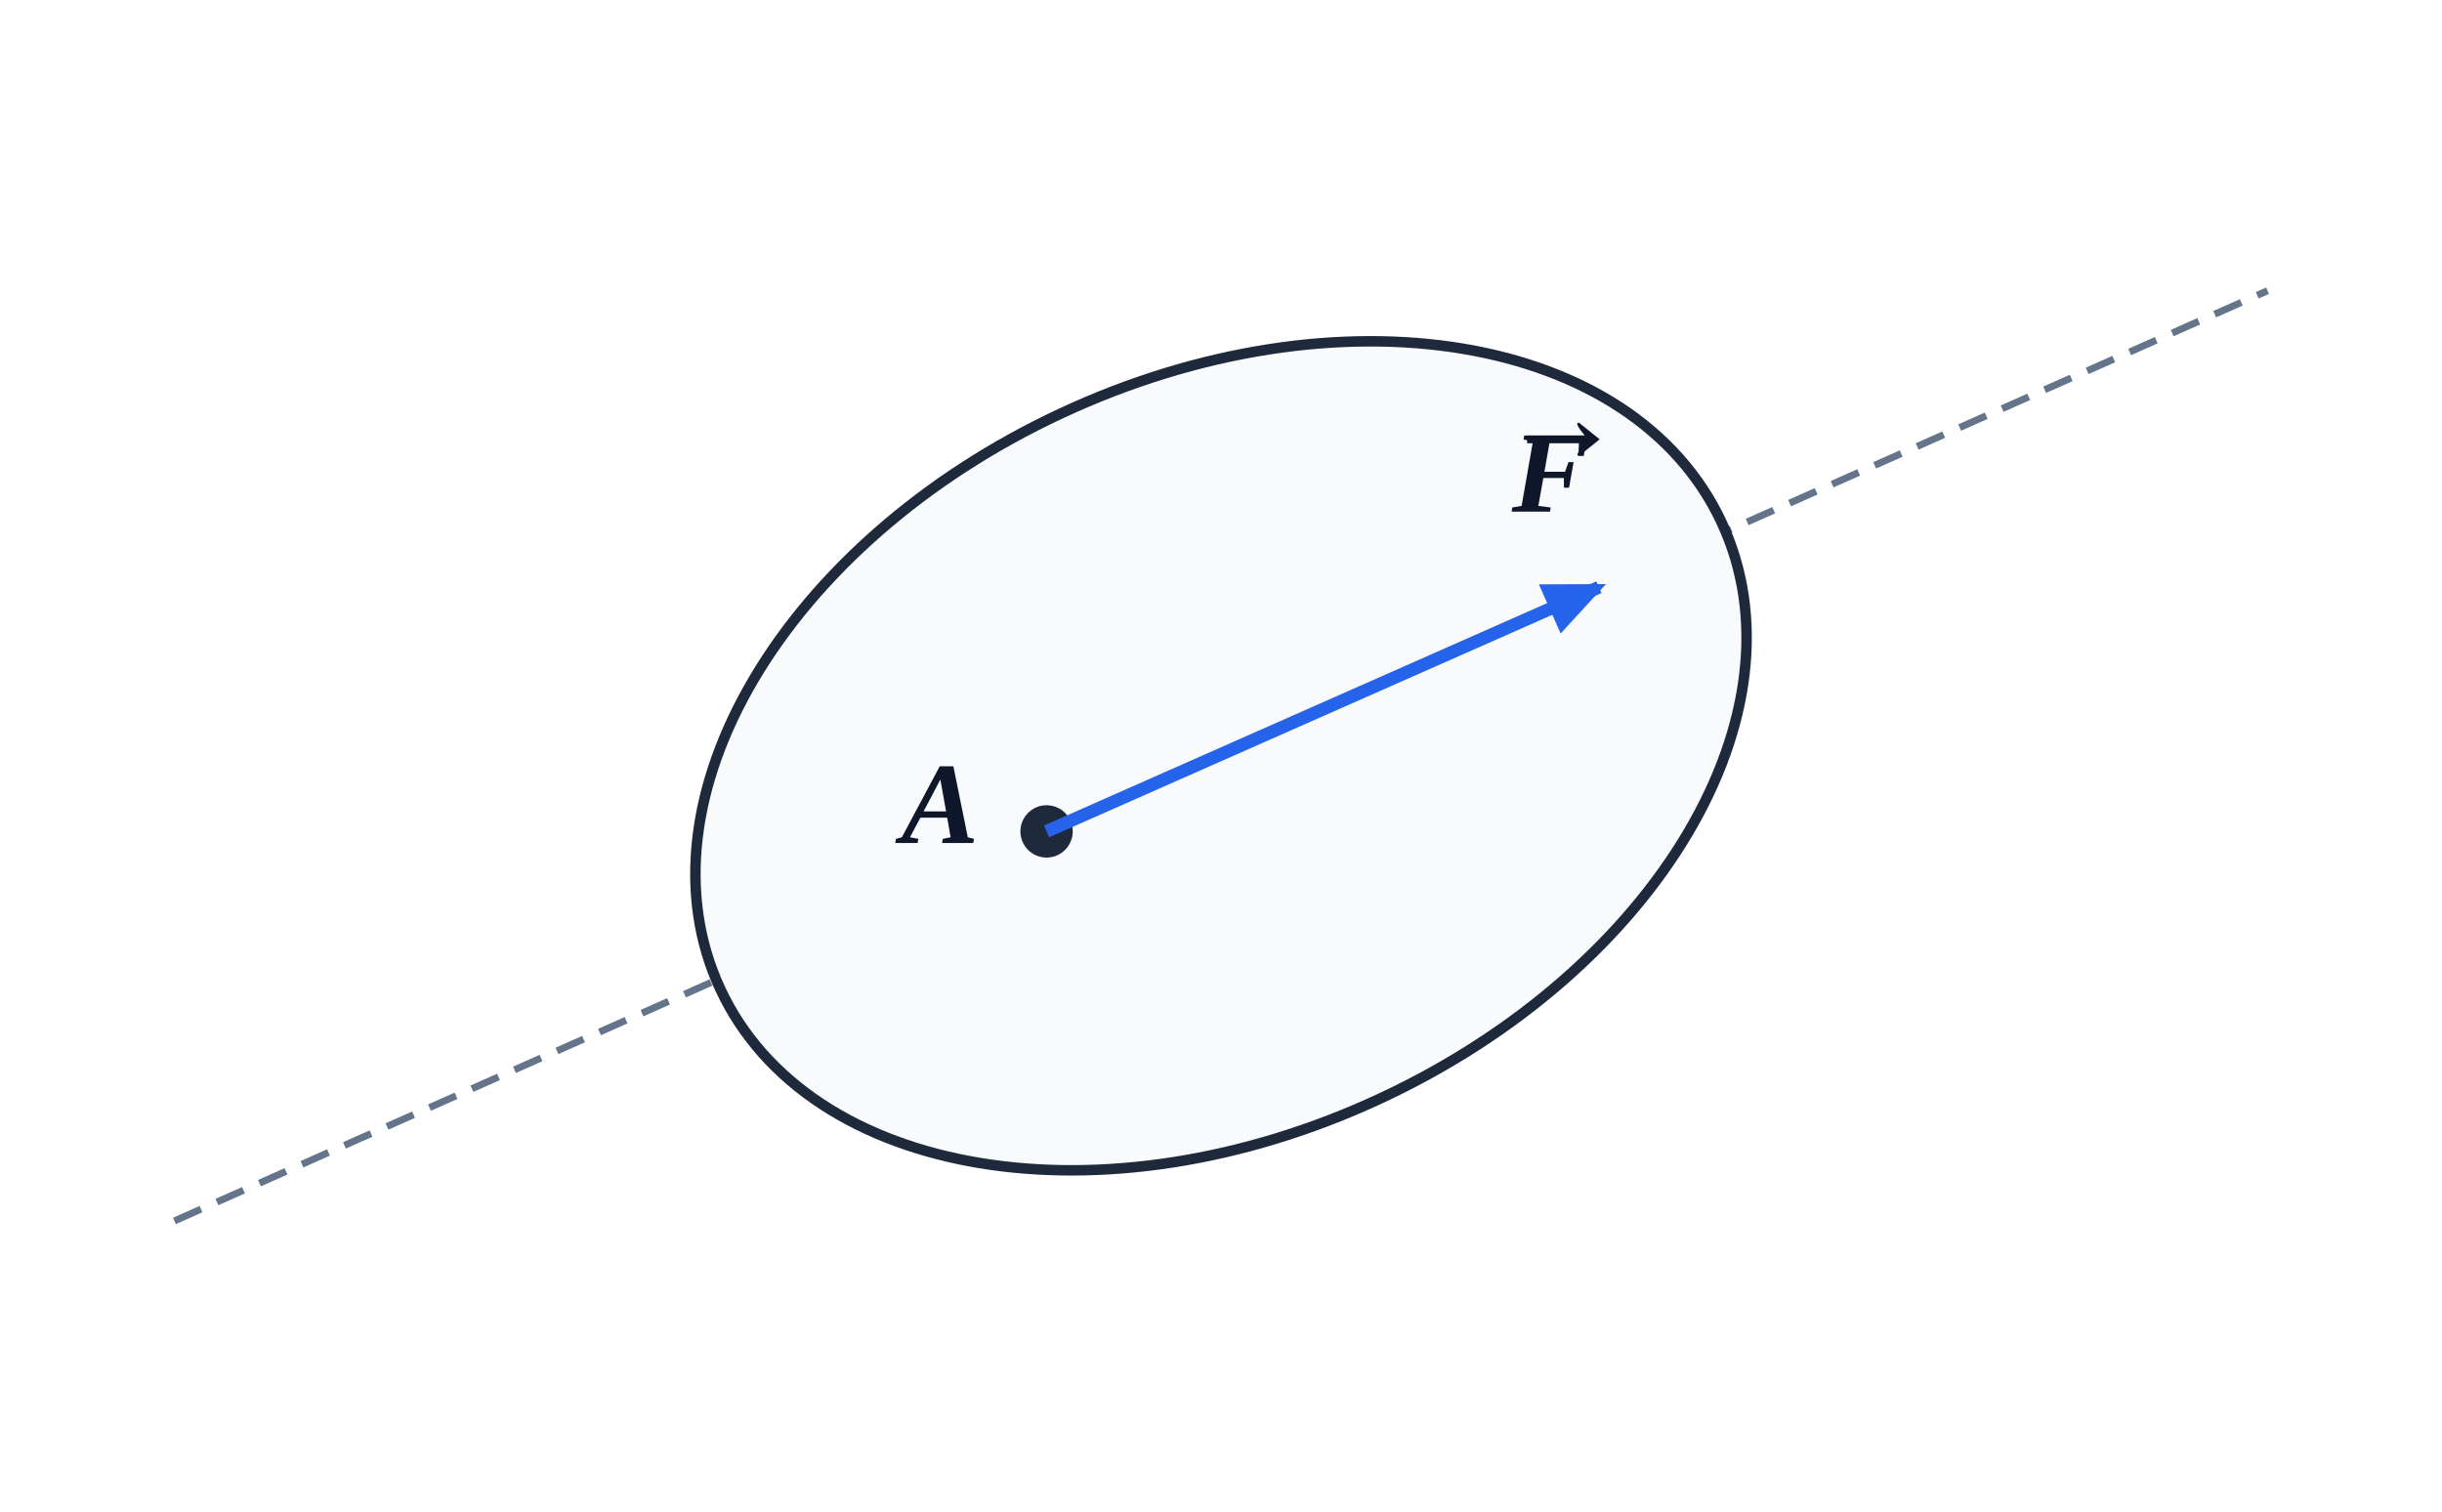
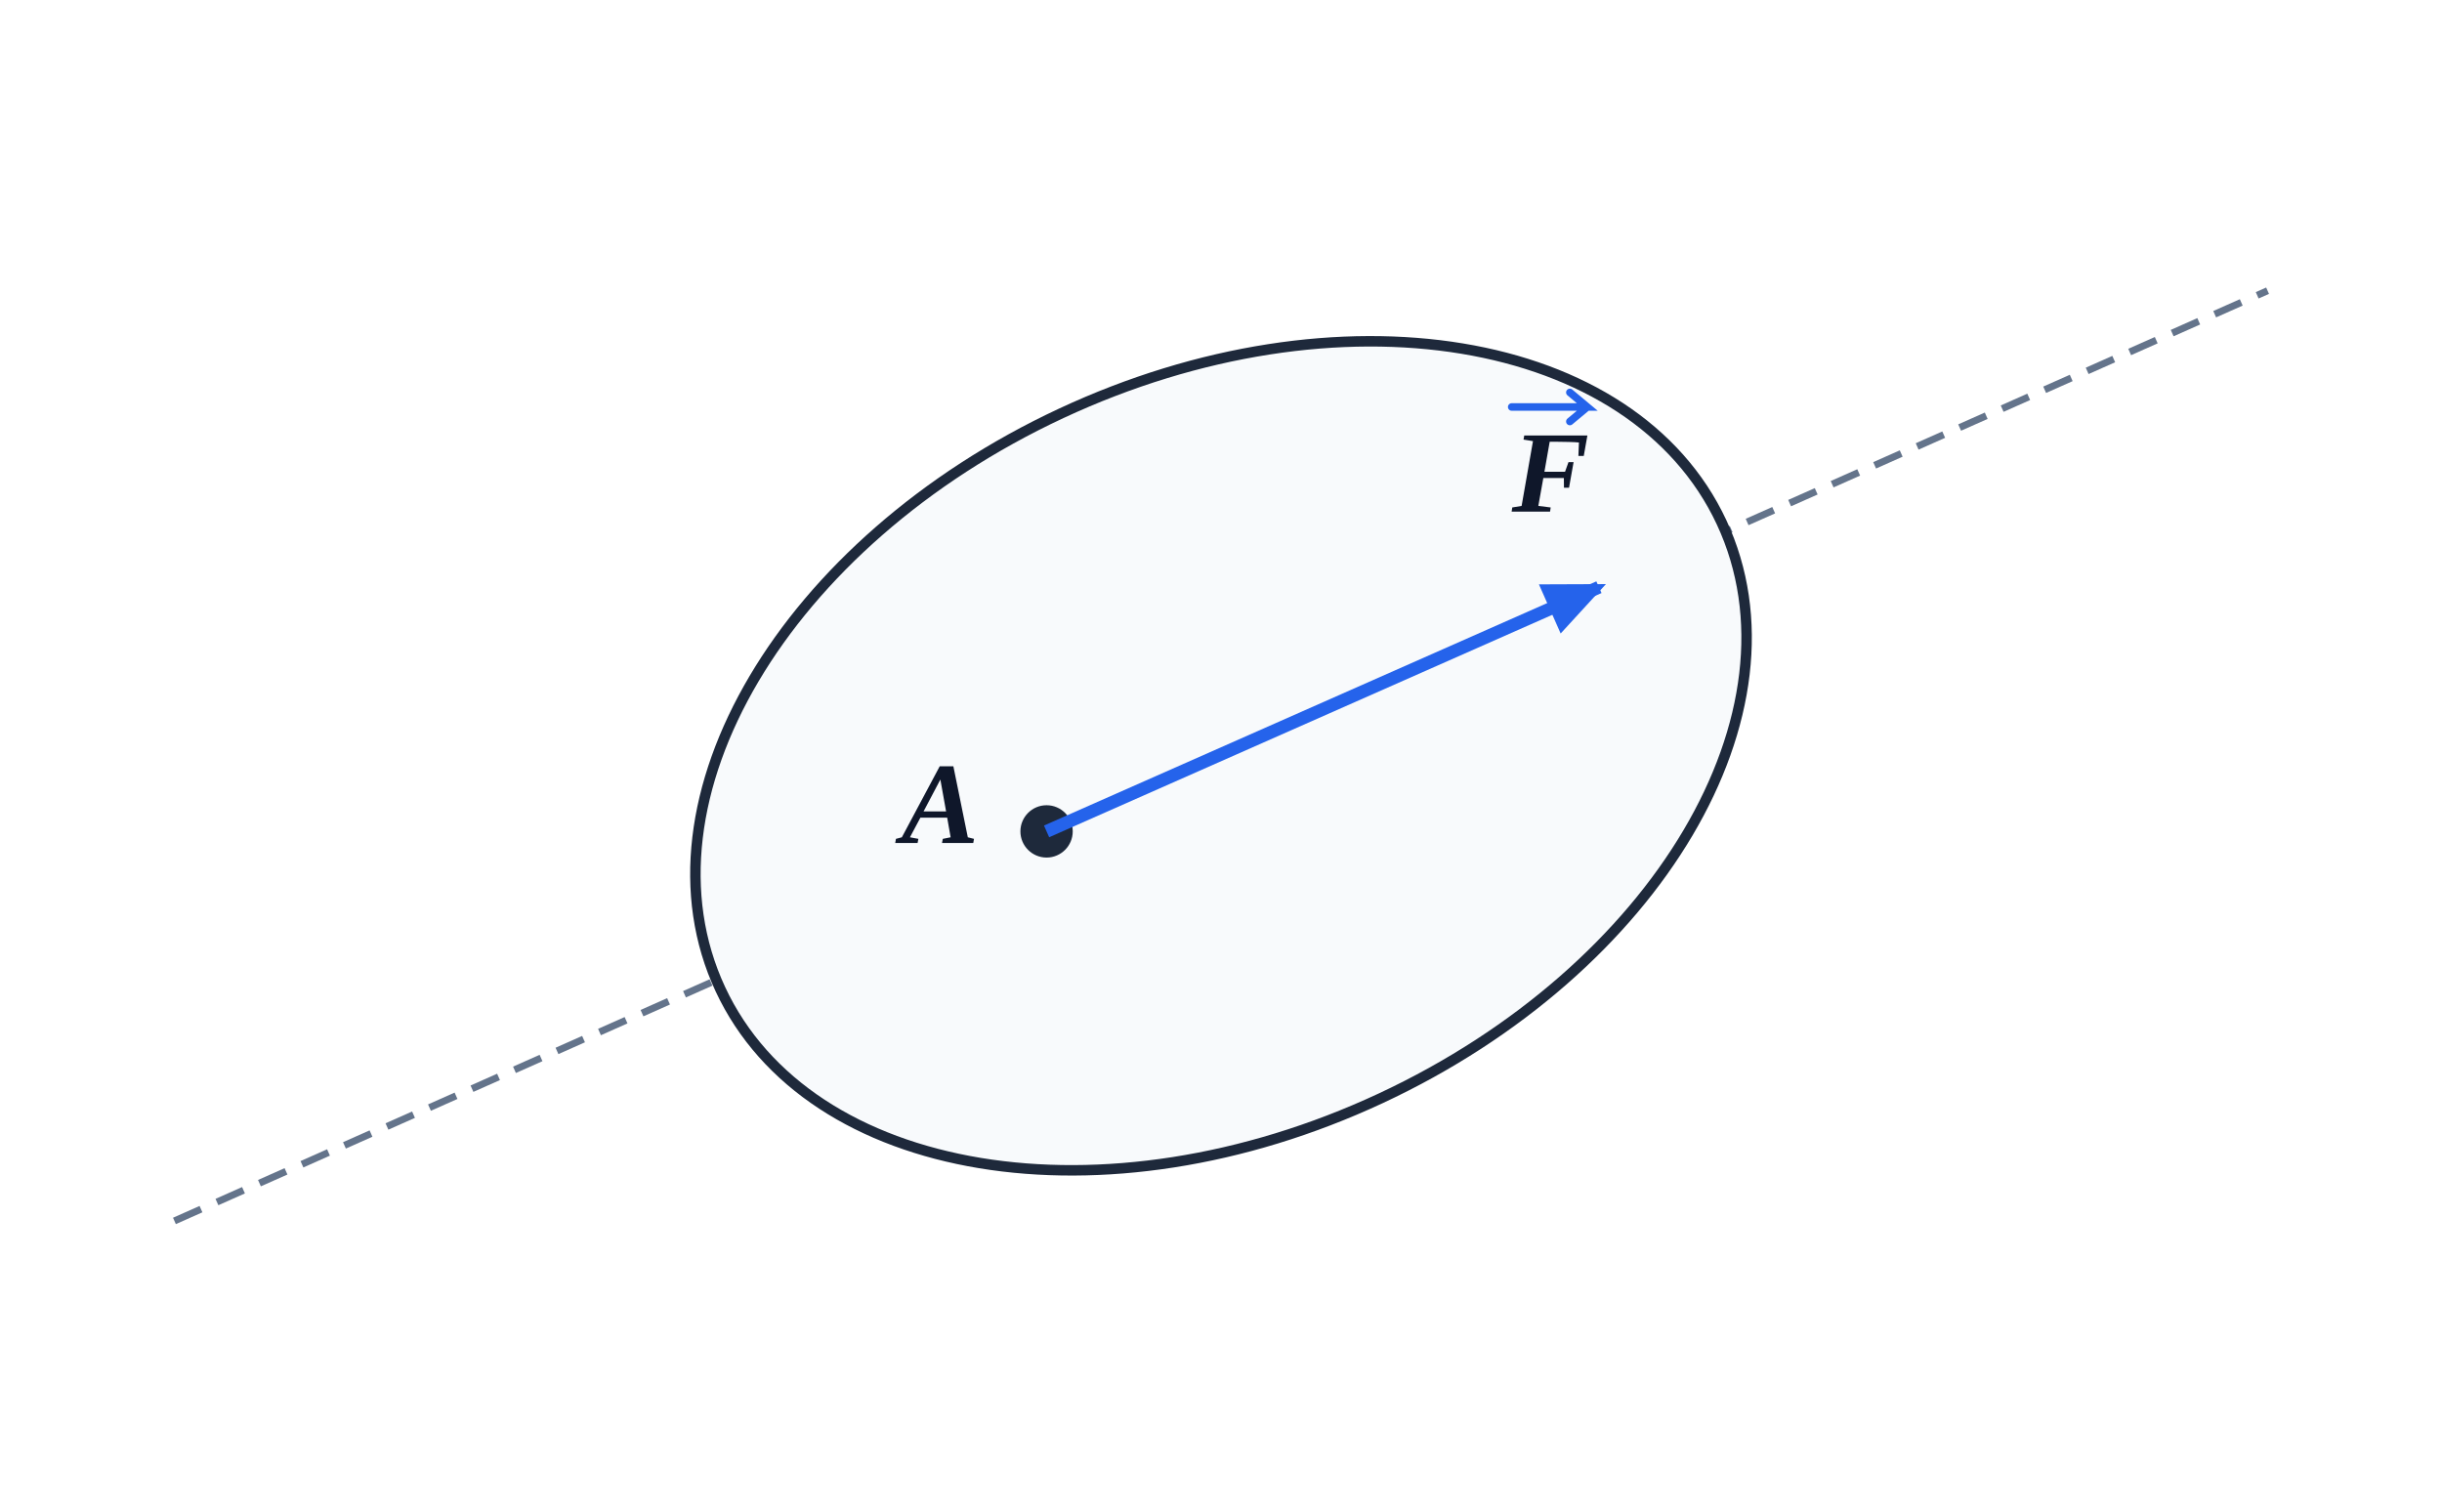
<svg xmlns="http://www.w3.org/2000/svg" viewBox="0 0 420 260" width="100%" height="100%">
  <defs>
    <marker id="arrow" viewBox="0 0 10 10" refX="7" refY="5" markerWidth="6" markerHeight="6" orient="auto-start-reverse">
      <path d="M 0 1.5 L 8 5 L 0 8.5 z" fill="#1e293b" />
    </marker>
    <marker id="arrow-blue" viewBox="0 0 10 10" refX="7" refY="5" markerWidth="6" markerHeight="6" orient="auto-start-reverse">
      <path d="M 0 1.5 L 8 5 L 0 8.5 z" fill="#2563eb" />
    </marker>
    <marker id="arrow-red" viewBox="0 0 10 10" refX="7" refY="5" markerWidth="6" markerHeight="6" orient="auto-start-reverse">
      <path d="M 0 1.5 L 8 5 L 0 8.5 z" fill="#dc2626" />
    </marker>
    <pattern id="hatch" width="8" height="8" patternTransform="rotate(45 0 0)" patternUnits="userSpaceOnUse">
      <line x1="0" y1="0" x2="0" y2="8" stroke="#94a3b8" stroke-width="1.2" />
    </pattern>
  </defs>
  <style>
-     text { font-family: 'Times New Roman', serif; }
+     text { font-family: 'Times New Roman', 'Cambria Math', serif; }
    .lbl { font-size: 18px; font-style: italic; fill: #0f172a; }
-     .lbl-sub { font-size: 14px; font-style: italic; fill: #0f172a; }
    .lbl-bold { font-size: 20px; font-style: italic; font-weight: bold; fill: #0f172a; }
    .vec { stroke: #2563eb; stroke-width: 2.2; }
    .axis { stroke: #64748b; stroke-width: 1.2; stroke-dasharray: 5,3; }
    .solid { stroke: #1e293b; stroke-width: 1.8; fill: #f8fafc; }
  </style>
  <line x1="30" y1="210" x2="390" y2="50" class="axis" />
  <ellipse cx="210" cy="130" rx="95" ry="65" transform="rotate(-25 210 130)" class="solid" />
  <circle cx="180" cy="143" r="4.5" fill="#1e293b" />
  <text x="155" y="145" class="lbl-bold">A</text>
  <line x1="180" y1="143" x2="275" y2="101" class="vec" marker-end="url(#arrow-blue)" />
-   <text x="260" y="88" class="lbl-bold" fill="#2563eb">F⃗</text>
+   <g>
+     <text x="260" y="88" class="lbl-bold" fill="#2563eb">F</text>
+     <path d="M 260 70 h 13 l -3 -2.5 m 3 2.5 l -3 2.5" fill="none" stroke="#2563eb" stroke-width="1.3" stroke-linecap="round" />
+   </g>
</svg>
